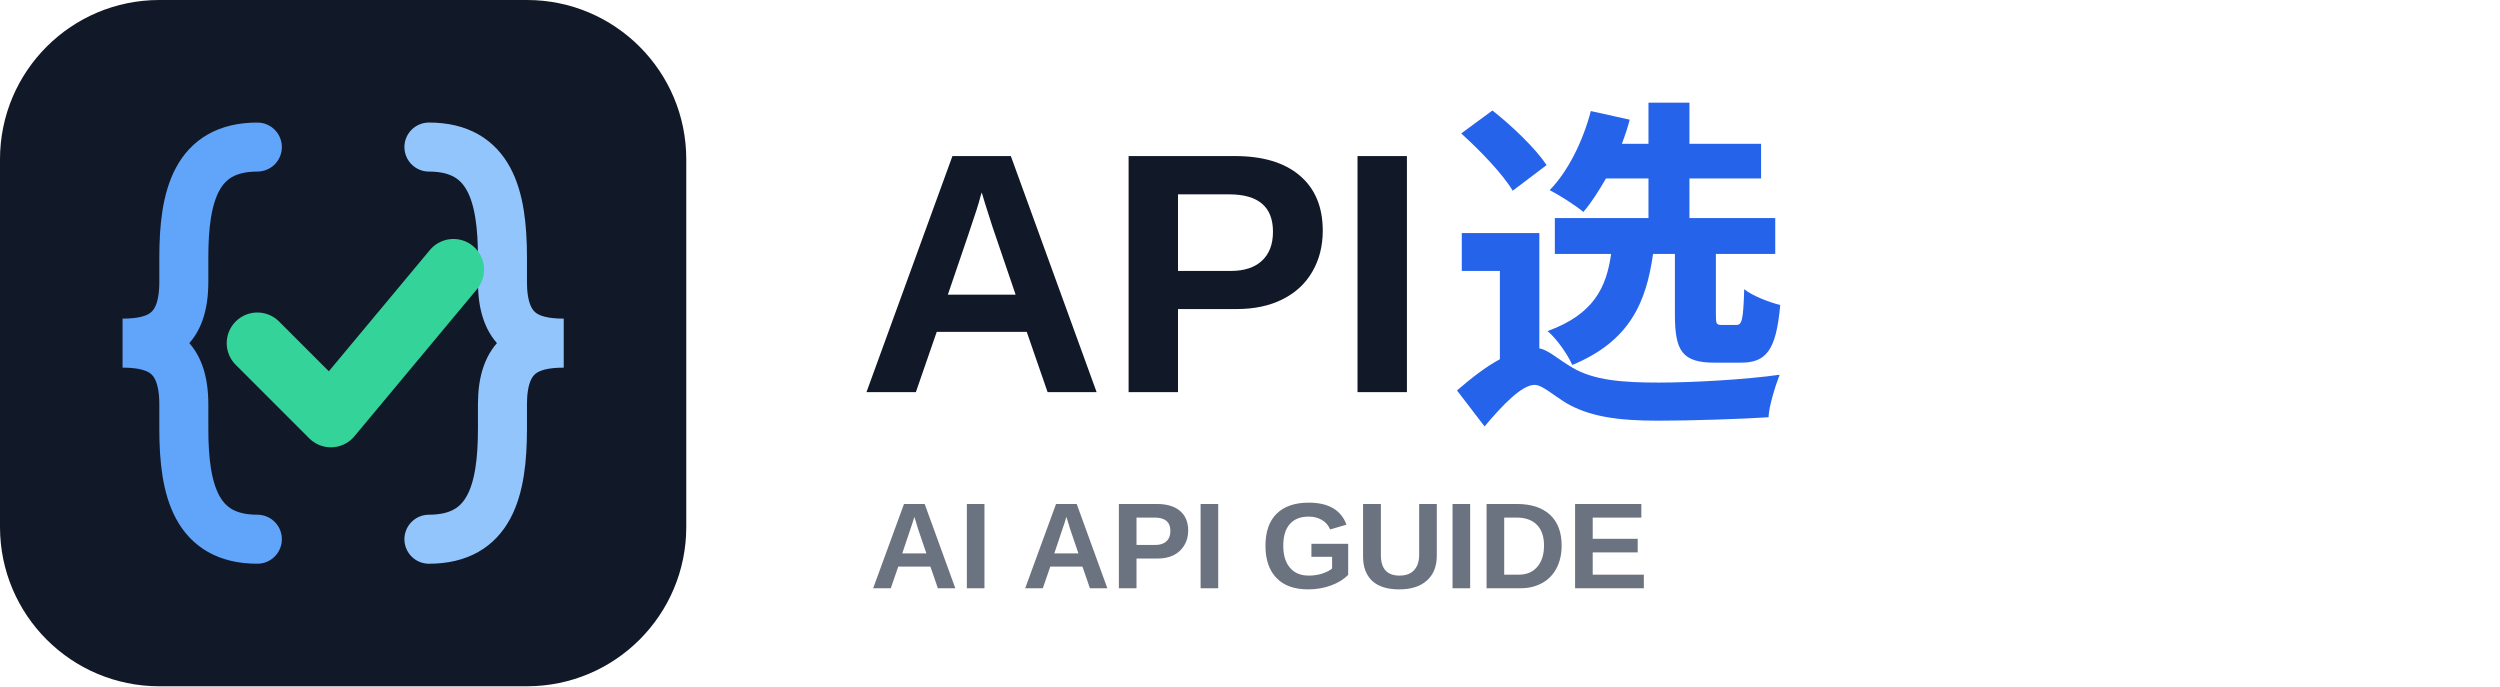
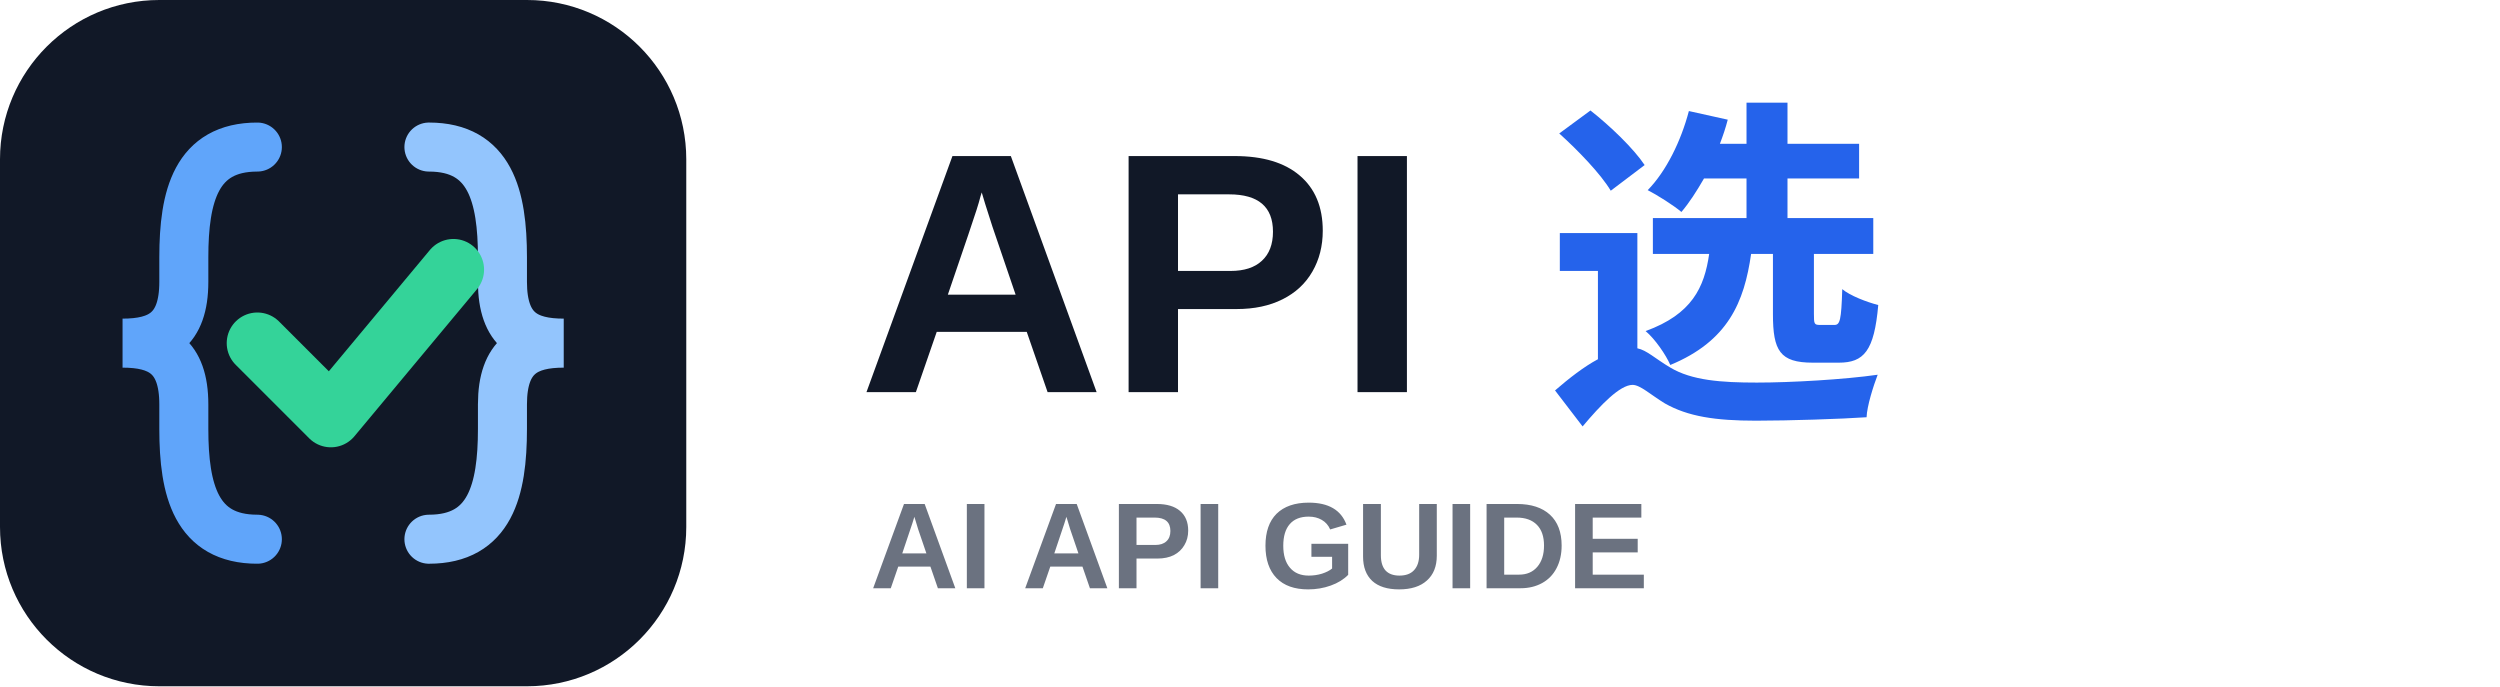
<svg xmlns="http://www.w3.org/2000/svg" width="204" height="56" viewBox="0 0 204 56" role="img" aria-labelledby="title desc">
  <rect width="56" height="56" rx="13" fill="#111827" />
  <path d="M21 12c-5 0-6 4-6 9v2c0 4-2 5-5 5 3 0 5 1 5 5v2c0 5 1 9 6 9" fill="none" stroke="#60A5FA" stroke-width="4" stroke-linecap="round" />
  <path d="M35 12c5 0 6 4 6 9v2c0 4 2 5 5 5-3 0-5 1-5 5v2c0 5-1 9-6 9" fill="none" stroke="#93C5FD" stroke-width="4" stroke-linecap="round" />
  <path d="m21 28 6 6 10-12" fill="none" stroke="#34D399" stroke-width="5" stroke-linecap="round" stroke-linejoin="round" />
  <text x="70" y="32" fill="#111827" font-family="Arial, 'Microsoft YaHei', sans-serif" font-size="28" font-weight="800" letter-spacing="0">API</text>
-   <text x="118" y="32" fill="#2563EB" font-family="'Microsoft YaHei', Arial, sans-serif" font-size="28" font-weight="800" letter-spacing="0">选</text>
+   <text x="126" y="32" fill="#2563EB" font-family="'Microsoft YaHei', Arial, sans-serif" font-size="28" font-weight="800" letter-spacing="0">选</text>
  <text x="71" y="48" fill="#6B7280" font-family="Arial, sans-serif" font-size="10" font-weight="700" letter-spacing="0">AI API GUIDE</text>
</svg>
